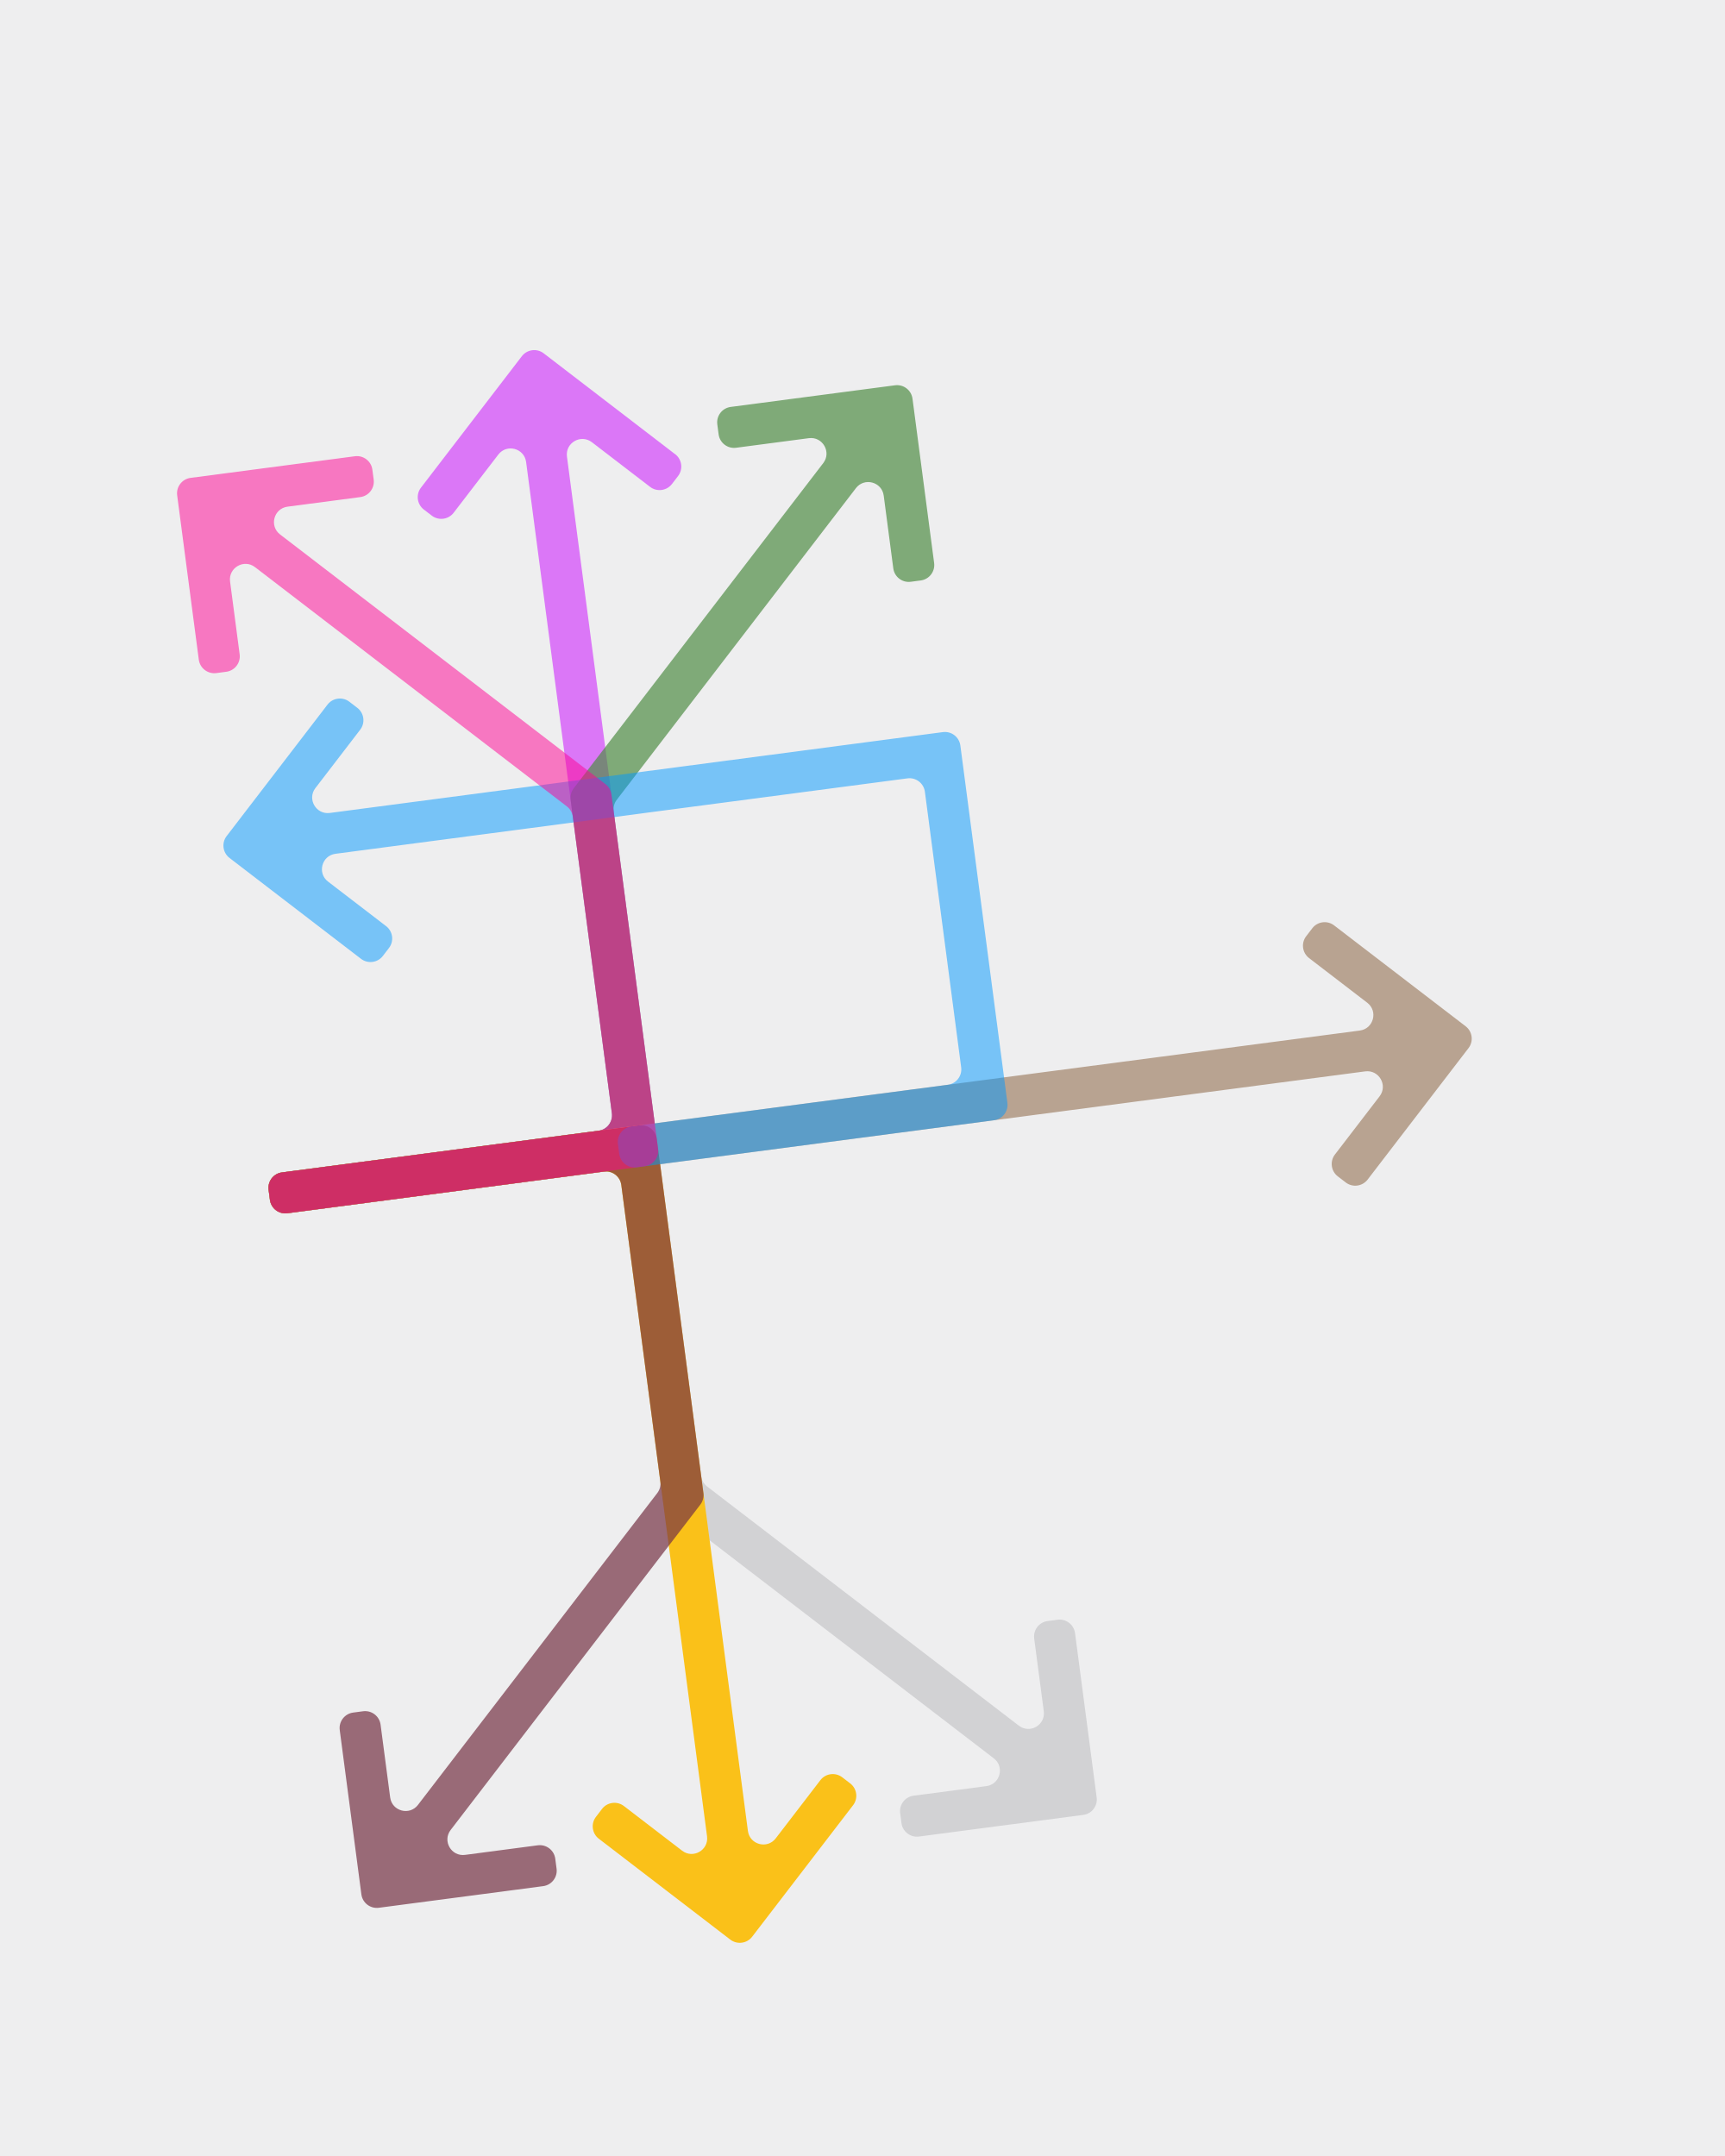
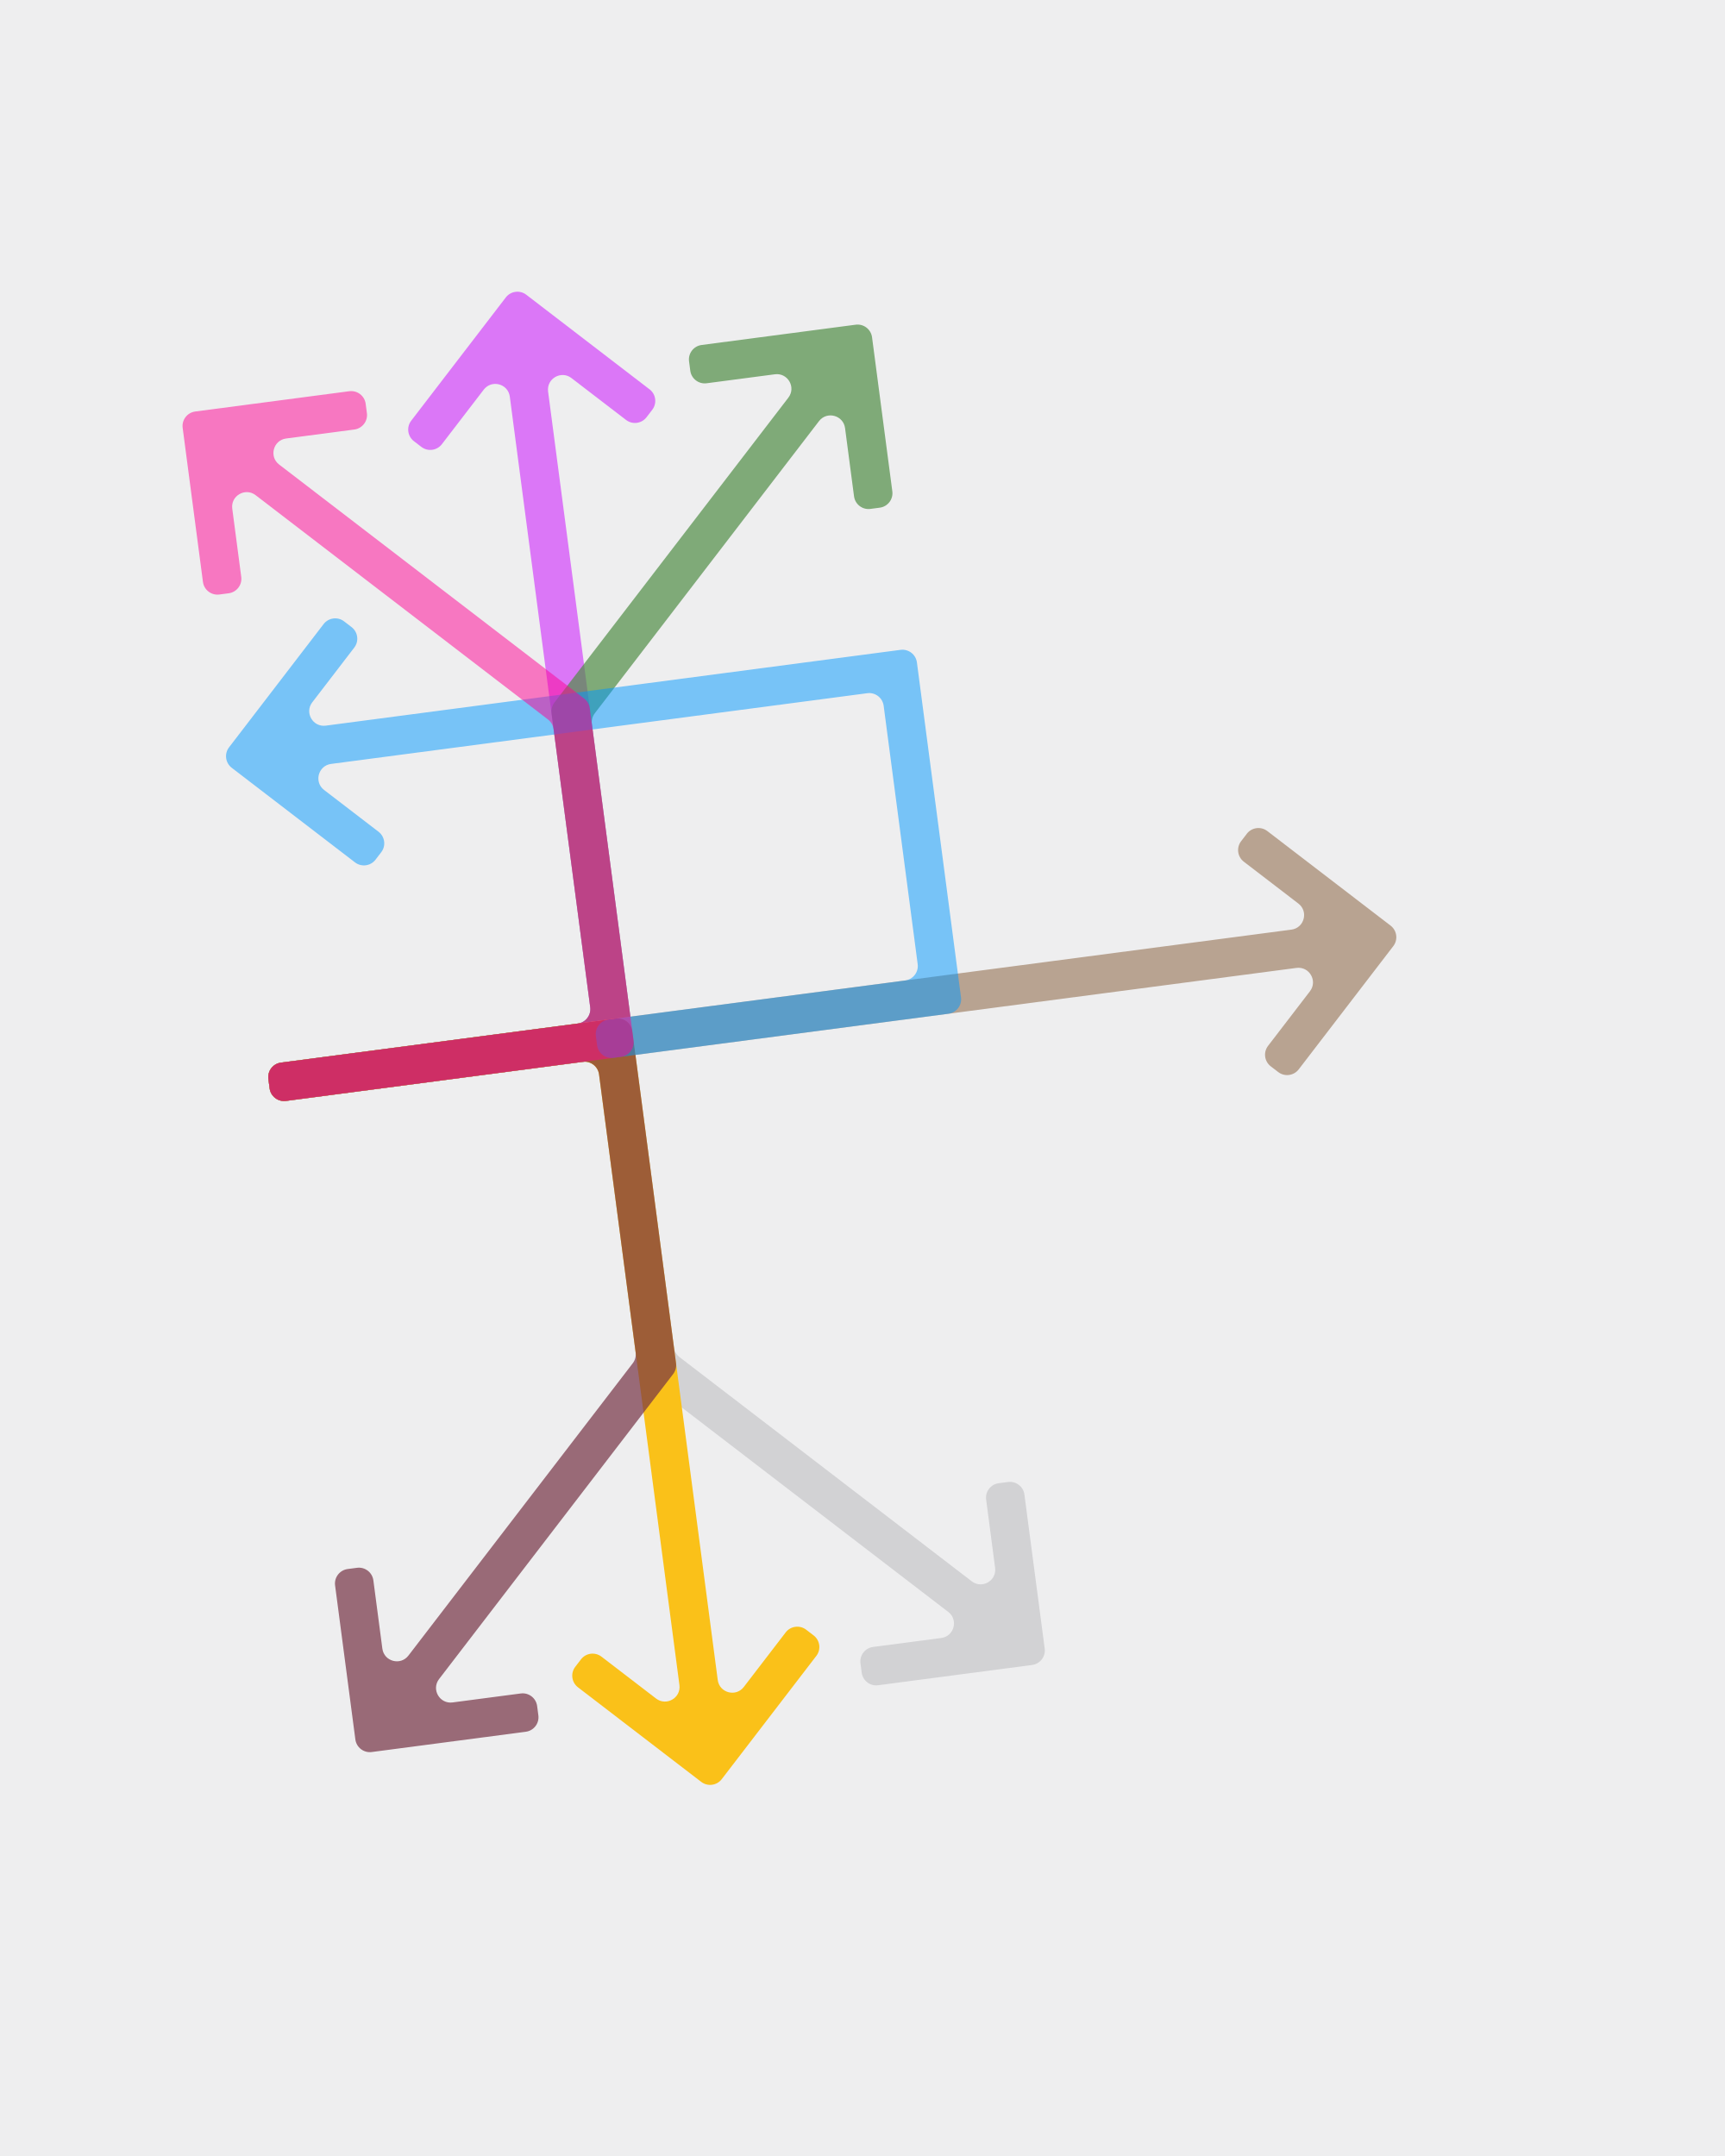
<svg xmlns="http://www.w3.org/2000/svg" viewBox="0 140 402 502.5">
  <rect x="0" y="140" width="402" height="502.5" fill="#EEEEEF" />
-   <g transform="rotate(-7.5 150 407)">
-     <g data-arrow-source="6" transform="translate(62 407) scale(.64) translate(0 -292.46)">
+   <g transform="rotate(-7.5 143 382)">
+     <g data-arrow-source="6" transform="translate(62 382) scale(.6) translate(0 -292.46)">
      <path d="M181.74,44.34L139.07,1.66c-2.21-2.21-5.8-2.21-8.02,0l-42.68,42.68c-2.21,2.21-2.21,5.8,0,8.02l2.59,2.59c2.21,2.21,5.8,2.21,8.02,0l18.9-18.9c3.57-3.57,9.68-1.04,9.68,4.01v239.24c0,3.13-2.54,5.67-5.67,5.67H5.67C2.54,284.96,0,287.5,0,290.63v3.66C0,297.42,2.54,299.96,5.67,299.96h131.22c3.13,0,5.67-2.54,5.67-5.67V40.05c0-5.05,6.11-7.58,9.68-4.01l18.9,18.9c2.21,2.21,5.8,2.21,8.02,0l2.59-2.59c2.21-2.21,2.21-5.8,0-8.02Z" transform="" fill="#C800FF" fill-opacity="0.5" />
    </g>
-     <g data-arrow-source="1" transform="translate(62 407) scale(.64) translate(0 -262.56)">
+     <g data-arrow-source="1" transform="translate(62 382) scale(.6) translate(0 -262.56)">
      <path d="M198.37,5.67v3.66c0,3.13,2.54,5.67,5.67,5.67h26.73c5.05,0,7.58,6.11,4.01,9.68l-105.55,105.55c-1.06,1.06-1.66,2.51-1.66,4.01v115.15c0,3.13-2.54,5.67-5.67,5.67H5.67c-3.13,0-5.67,2.54-5.67,5.67v3.66c0,3.13,2.54,5.67,5.67,5.67h131.22c3.13,0,5.67-2.54,5.67-5.67v-123.94c0-1.5.6-2.95,1.66-4.01l101.16-101.16c3.57-3.57,9.68-1.04,9.68,4.01v26.73c0,3.13,2.54,5.67,5.67,5.67h3.66c3.13,0,5.67-2.54,5.67-5.67V5.67c0-3.13-2.54-5.67-5.67-5.67h-60.35c-3.13,0-5.67,2.54-5.67,5.67Z" transform="" fill="#508D47" fill-opacity="0.7" />
    </g>
-     <g data-arrow-source="7" transform="translate(62 407) scale(.64) translate(0 -48.345)">
+     <g data-arrow-source="7" transform="translate(62 382) scale(.6) translate(0 -48.345)">
      <path d="M389.22,1.66l-2.59,2.59c-2.21,2.21-2.21,5.8,0,8.02l18.9,18.9c3.57,3.57,1.04,9.68-4.01,9.68H5.67c-3.13,0-5.67,2.54-5.67,5.67v3.66c0,3.13,2.54,5.67,5.67,5.67h395.85c5.05,0,7.58,6.11,4.01,9.68l-18.9,18.9c-2.21,2.21-2.21,5.8,0,8.02l2.59,2.59c2.21,2.21,5.8,2.21,8.02,0l42.68-42.68c2.21-2.21,2.21-5.8,0-8.02L397.23,1.66c-2.21-2.21-5.8-2.21-8.02,0Z" transform="" fill="#B8A391" fill-opacity="1" />
    </g>
-     <g data-arrow-source="2" transform="translate(62 407) scale(.64) translate(0 -7.5)">
+     <g data-arrow-source="2" transform="translate(62 382) scale(.6) translate(0 -7.5)">
      <path d="M198.37,264.39v-3.66c0-3.13,2.54-5.67,5.67-5.67h26.73c5.05,0,7.58-6.11,4.01-9.68l-105.55-105.55c-1.06-1.06-1.66-2.51-1.66-4.01V20.67c0-3.13-2.54-5.67-5.67-5.67H5.67c-3.13,0-5.67-2.54-5.67-5.67v-3.66C0,2.54,2.54,0,5.67,0h131.22c3.13,0,5.67,2.54,5.67,5.67v123.94c0,1.5.6,2.95,1.66,4.01l101.16,101.16c3.57,3.57,9.68,1.04,9.68-4.01v-26.73c0-3.13,2.54-5.67,5.67-5.67h3.66c3.13,0,5.67,2.54,5.67,5.67v60.35c0,3.13-2.54,5.67-5.67,5.67h-60.35c-3.13,0-5.67-2.54-5.67-5.67Z" transform="" fill="#C6C7C9" fill-opacity="0.7" />
    </g>
-     <g data-arrow-source="5" transform="translate(62 407) scale(.64) translate(0 -7.5)">
+     <g data-arrow-source="5" transform="translate(62 382) scale(.6) translate(0 -7.5)">
      <path d="M181.74,255.63l-42.68,42.68c-2.21,2.21-5.8,2.21-8.02,0l-42.68-42.68c-2.21-2.21-2.21-5.8,0-8.02l2.59-2.59c2.21-2.21,5.8-2.21,8.02,0l18.9,18.9c3.57,3.57,9.68,1.04,9.68-4.01V20.67c0-3.13-2.54-5.67-5.67-5.67H5.67c-3.13,0-5.67-2.54-5.67-5.67v-3.66C0,2.54,2.54,0,5.67,0h131.22c3.13,0,5.67,2.54,5.67,5.67v254.24c0,5.05,6.11,7.58,9.68,4.01l18.9-18.9c2.21-2.21,5.8-2.21,8.02,0l2.59,2.59c2.21,2.21,2.21,5.8,0,8.02Z" transform="" fill="#FAC119" fill-opacity="1" />
    </g>
-     <g data-arrow-source="3" transform="translate(62 407) scale(.64) translate(0 -7.5)">
+     <g data-arrow-source="3" transform="translate(62 382) scale(.6) translate(0 -7.5)">
      <path d="M0,66.02V5.67C0,2.54,2.54,0,5.67,0h60.35c3.13,0,5.67,2.54,5.67,5.67v3.66c0,3.13-2.54,5.67-5.67,5.67h-26.72c-5.05,0-7.58,6.11-4.01,9.68l105.61,105.61c1.06,1.06,1.66,2.51,1.66,4.01v130.15c0,3.13-2.54,5.67-5.67,5.67H5.67c-3.13,0-5.67-2.54-5.67-5.67v-3.66c0-3.13,2.54-5.67,5.67-5.67h116.22c3.13,0,5.67-2.54,5.67-5.67v-108.94c0-1.5-.6-2.95-1.66-4.01L24.68,35.28c-3.57-3.57-9.68-1.04-9.68,4.01v26.74c0,3.13-2.54,5.67-5.67,5.67h-3.66C2.54,71.69,0,69.15,0,66.02Z" transform="translate(0 270.11) scale(1 -1)" fill="#753245" fill-opacity="0.7" />
    </g>
-     <g data-arrow-source="8" transform="translate(62 407) scale(.64) translate(0 -175.9)">
+     <g data-arrow-source="8" transform="translate(62 382) scale(.6) translate(0 -175.9)">
      <path d="M35.99,31.22l18.95-18.95c2.21-2.21,2.21-5.8,0-8.02l-2.59-2.59c-2.21-2.21-5.8-2.21-8.02,0L1.66,44.34c-2.21,2.21-2.21,5.8,0,8.02l42.68,42.68c2.21,2.21,5.8,2.21,8.02,0l2.59-2.59c2.21-2.21,2.21-5.8,0-8.02l-18.85-18.85c-3.57-3.57-1.04-9.68,4.01-9.68l210.07-.05c3.13,0,5.67,2.54,5.67,5.67v101.22c0,3.13-2.54,5.67-5.67,5.67h-116.22c-3.13,0-5.67,2.54-5.67,5.67v3.66c0,3.13,2.54,5.67,5.67,5.67h131.22c3.13,0,5.67-2.54,5.67-5.67V46.51c0-3.13-2.54-5.67-5.67-5.67l-225.18.05c-5.05,0-7.58-6.11-4.01-9.68Z" transform="" fill="#0099FF" fill-opacity="0.5" />
    </g>
-     <g data-arrow-source="4" transform="translate(62 407) scale(.64) translate(0 -262.61)">
+     <g data-arrow-source="4" transform="translate(62 382) scale(.6) translate(0 -262.61)">
      <path d="M0,66.02V5.67C0,2.54,2.54,0,5.67,0h60.35c3.13,0,5.67,2.54,5.67,5.67v3.66c0,3.13-2.54,5.67-5.67,5.67h-26.72c-5.05,0-7.58,6.11-4.01,9.68l105.61,105.61c1.06,1.06,1.66,2.51,1.66,4.01v130.15c0,3.13-2.54,5.67-5.67,5.67H5.67c-3.13,0-5.67-2.54-5.67-5.67v-3.66c0-3.13,2.54-5.67,5.67-5.67h116.22c3.13,0,5.67-2.54,5.67-5.67v-108.94c0-1.5-.6-2.95-1.66-4.01L24.68,35.28c-3.57-3.57-9.68-1.04-9.68,4.01v26.74c0,3.13-2.54,5.67-5.67,5.67h-3.66C2.54,71.69,0,69.15,0,66.02Z" transform="" fill="#FF0095" fill-opacity="0.5" />
    </g>
  </g>
</svg>
